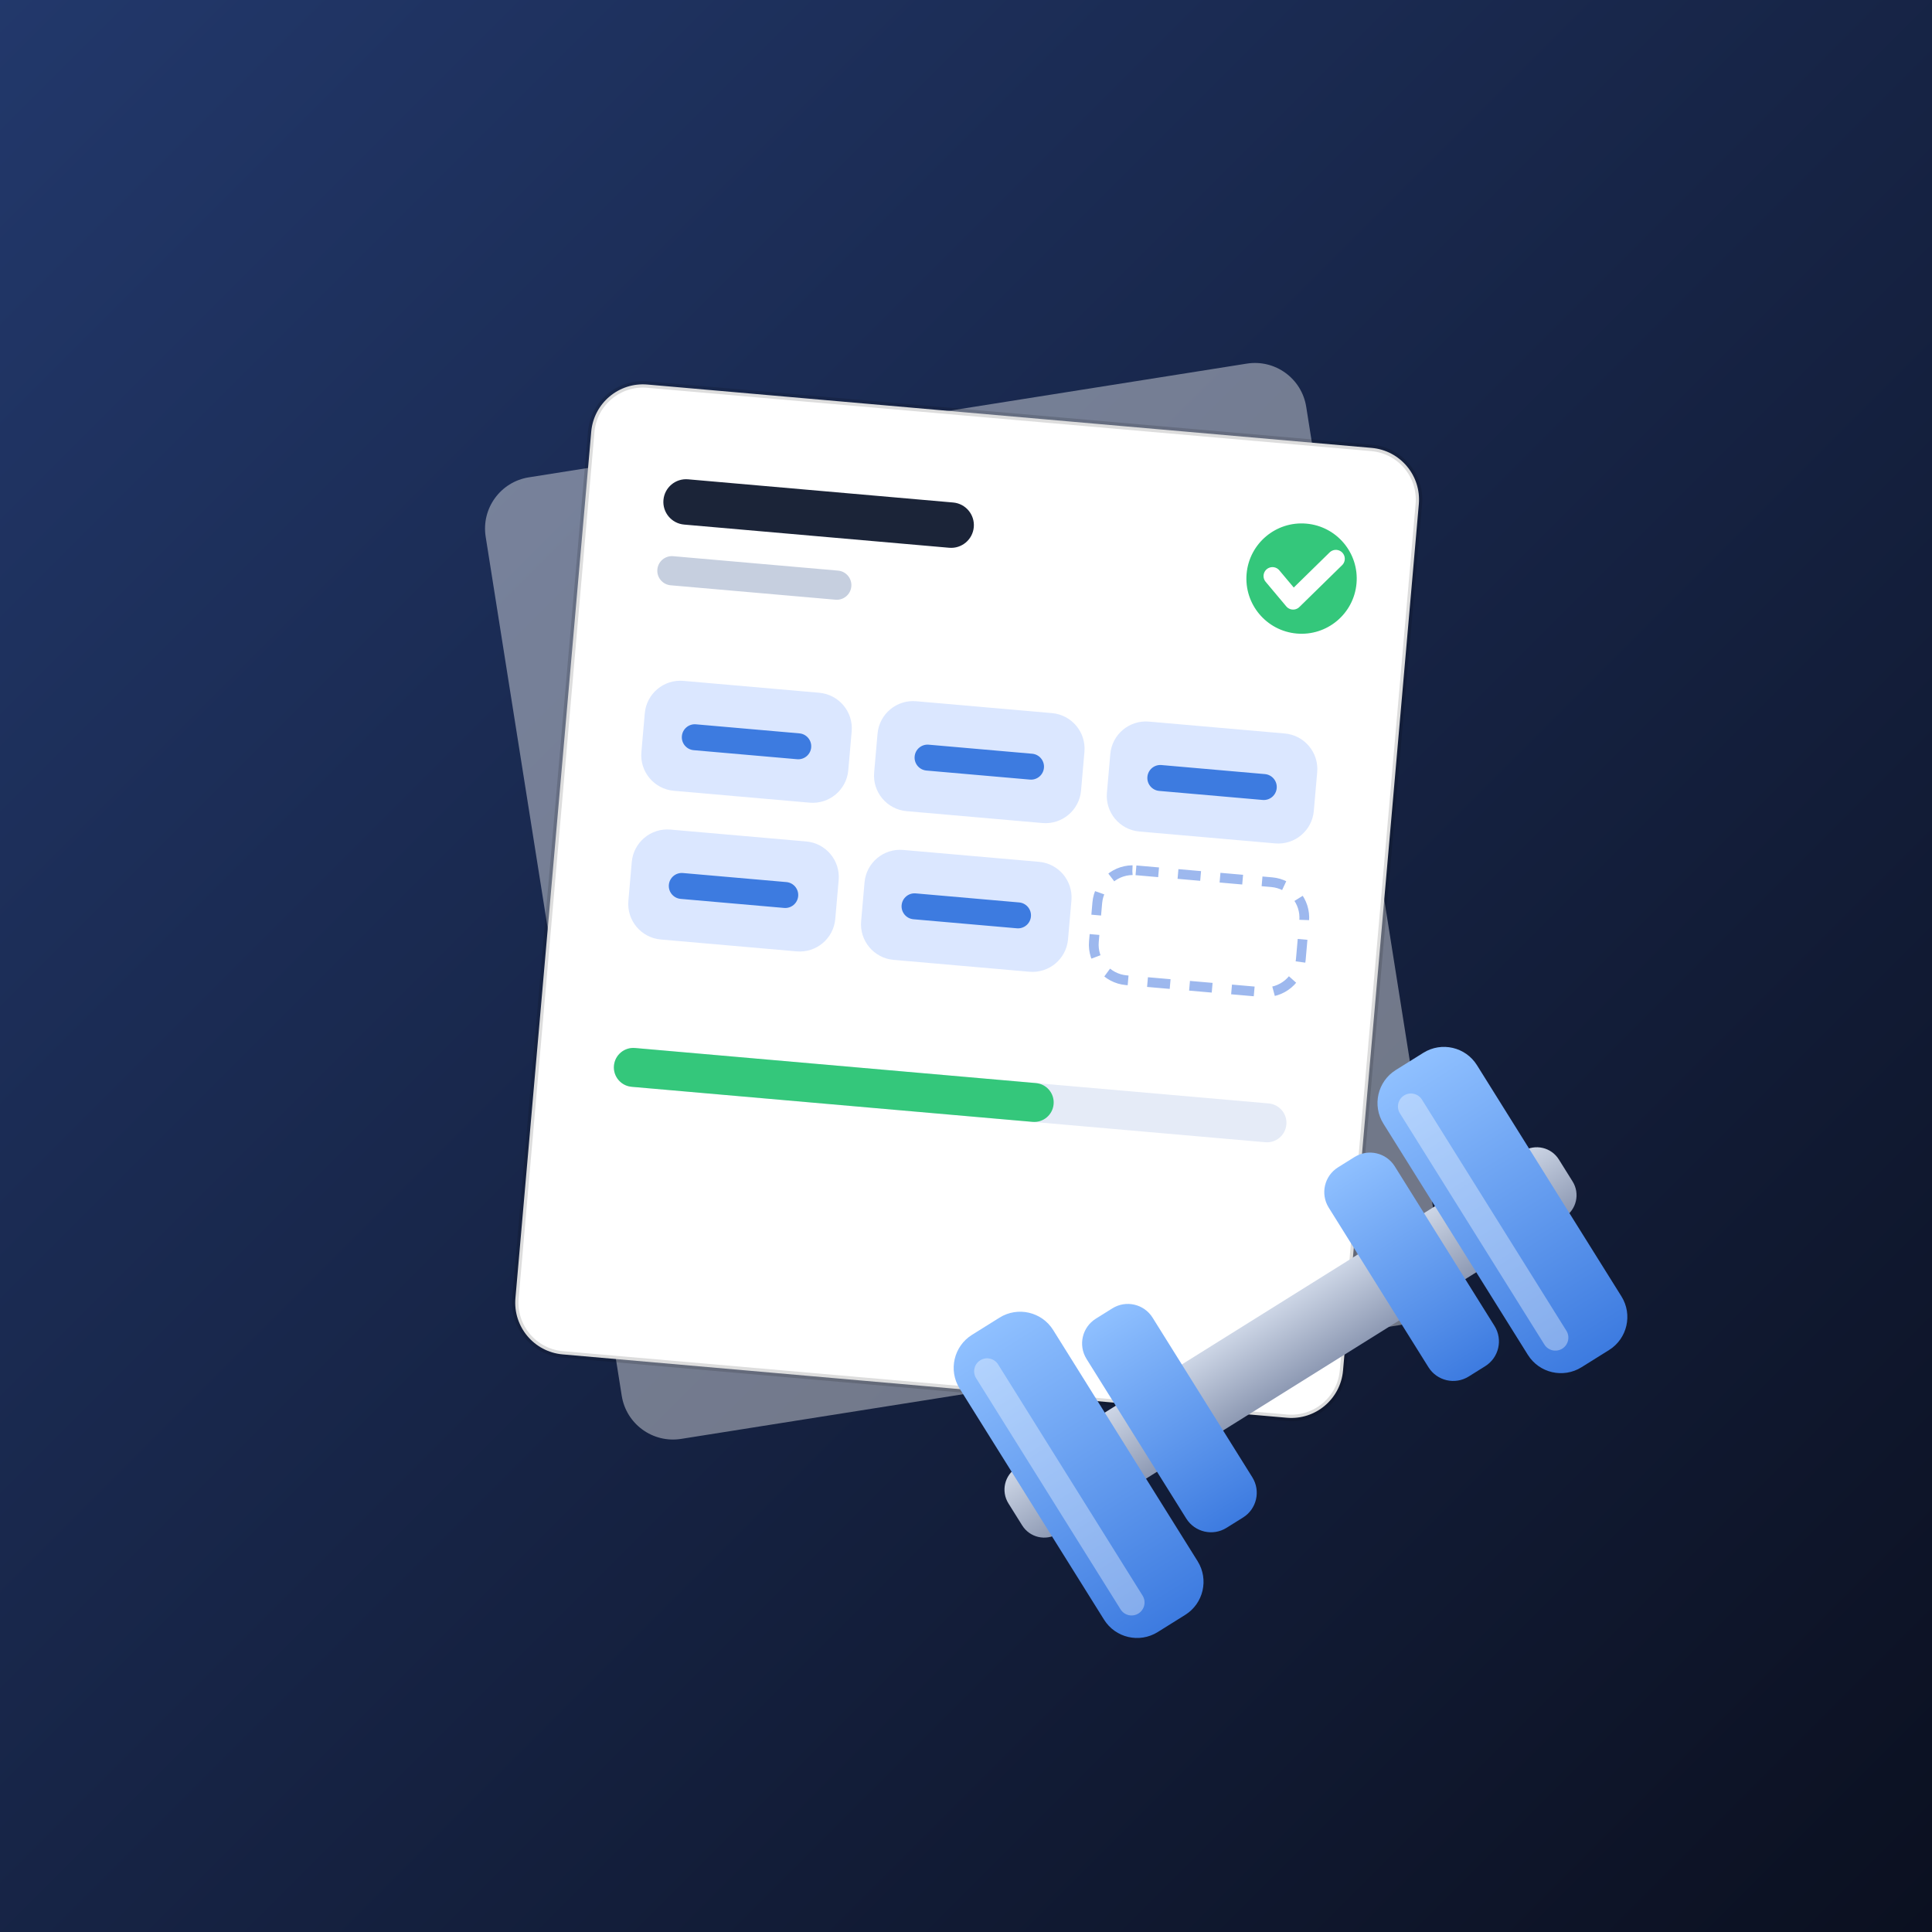
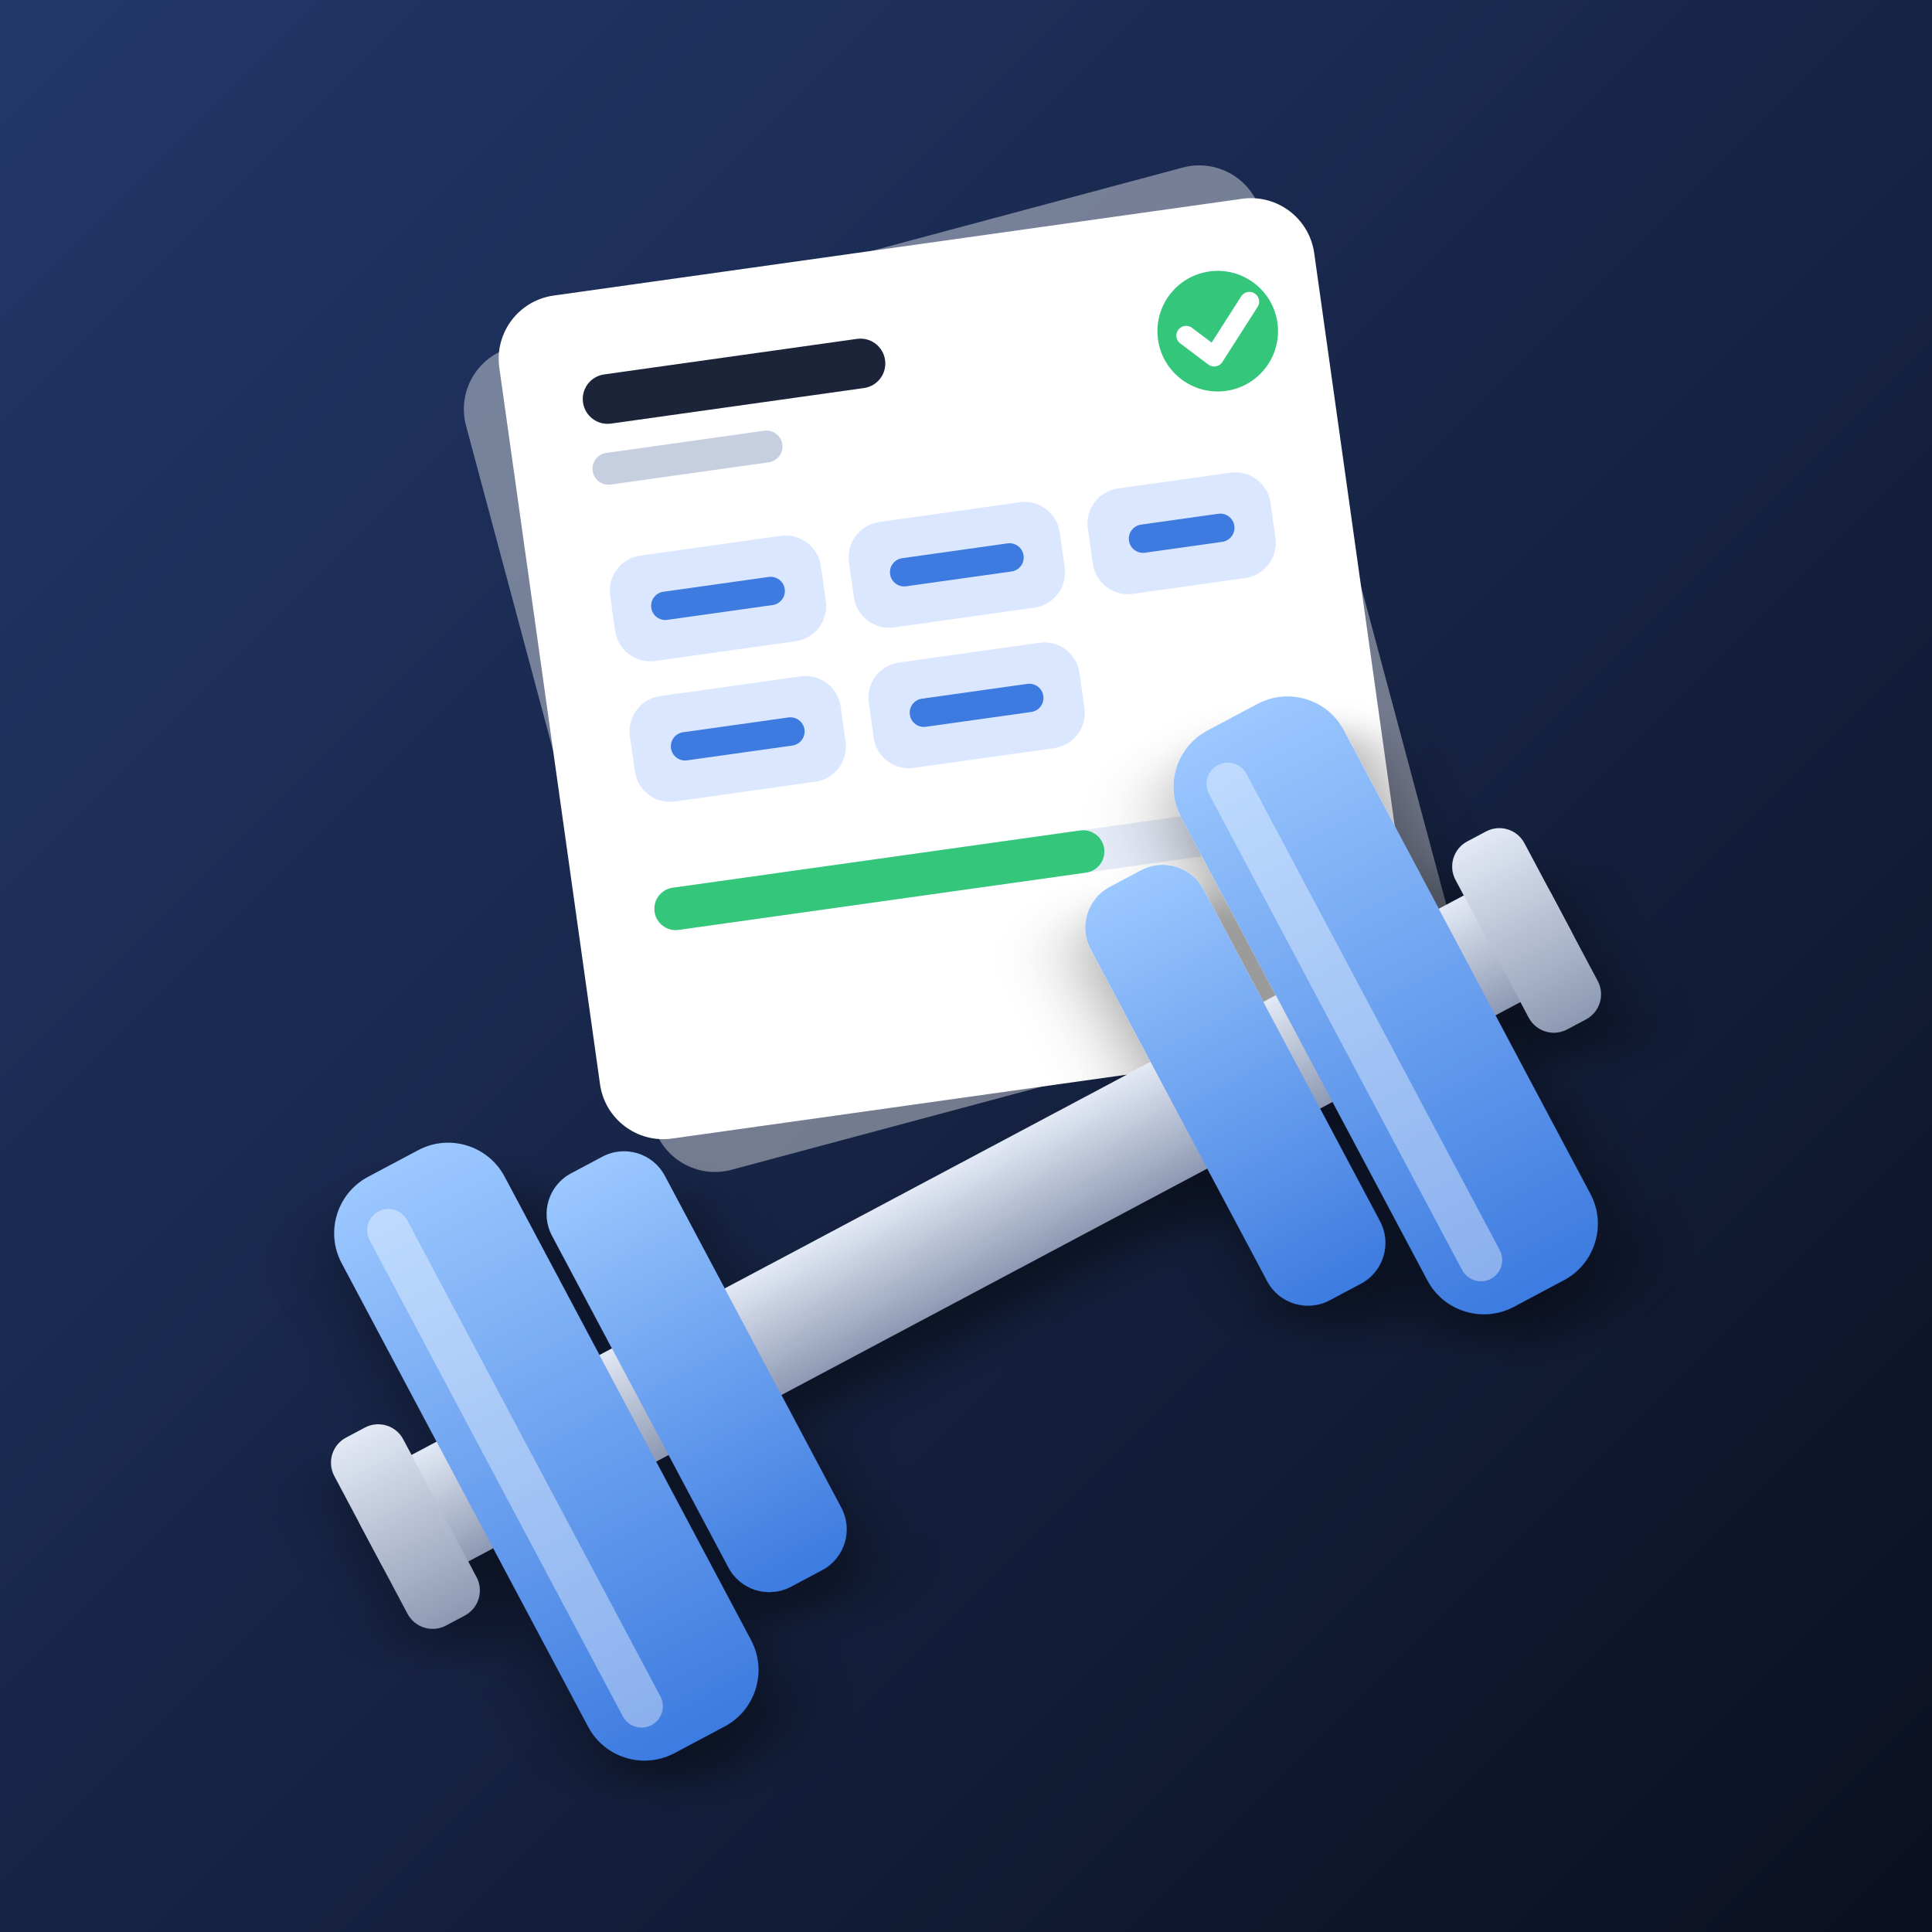
<svg xmlns="http://www.w3.org/2000/svg" viewBox="0 0 512 512">
  <defs>
    <linearGradient id="bg" x1="0" y1="0" x2="1" y2="1">
      <stop offset="0" stop-color="#22386b" />
      <stop offset="1" stop-color="#0b1020" />
    </linearGradient>
-     <linearGradient id="bell" x1="0" y1="0" x2="0" y2="1">
-       <stop offset="0" stop-color="#8fc0ff" />
+     <linearGradient id="plate" x1="0" y1="0" x2="0" y2="1">
+       <stop offset="0" stop-color="#9cc8ff" />
      <stop offset="1" stop-color="#3d7be0" />
    </linearGradient>
    <linearGradient id="bar" x1="0" y1="0" x2="0" y2="1">
-       <stop offset="0" stop-color="#cdd6e6" />
+       <stop offset="0" stop-color="#e3e9f5" />
      <stop offset="1" stop-color="#8d99b3" />
    </linearGradient>
+     <filter id="sh" x="-20%" y="-20%" width="140%" height="150%">
+       <feDropShadow dx="0" dy="10" stdDeviation="10" flood-color="#000" flood-opacity=".45" />
+     </filter>
  </defs>
  <rect width="512" height="512" fill="url(#bg)" />
-   <g transform="translate(256 256) scale(.86) translate(-256 -256)">
-     <g transform="rotate(-9 256 240)" opacity=".4">
-       <rect x="128" y="86" width="256" height="300" rx="16" fill="#fff" />
-     </g>
-     <g transform="rotate(5 256 240)">
-       <rect x="128" y="86" width="256" height="300" rx="16" fill="#fff" stroke="#00000022" stroke-width="2" />
-       <rect x="152" y="114" width="96" height="14" rx="7" fill="#1b2438" />
-       <rect x="152" y="138" width="60" height="9" rx="4.5" fill="#c6cfdf" />
-       <circle cx="350" cy="128" r="17" fill="#34c77b" />
-       <path d="M341 128 l7 7 l12 -14" fill="none" stroke="#fff" stroke-width="5.5" stroke-linecap="round" stroke-linejoin="round" />
+   <g transform="translate(256 256) scale(.94) translate(-256 -256)">
+     <g transform="rotate(-8 256 190)">
+       <rect x="140" y="52" width="232" height="240" rx="18" fill="#fff" opacity=".4" transform="rotate(-7 256 172)" />
+       <rect x="140" y="52" width="232" height="240" rx="18" fill="#fff" />
+       <rect x="162" y="76" width="86" height="14" rx="7" fill="#1b2438" />
+       <rect x="162" y="98" width="54" height="9" rx="4.5" fill="#c6cfdf" />
+       <circle cx="342" cy="88" r="17" fill="#34c77b" />
+       <path d="M333 88 l7 7 l12 -14" fill="none" stroke="#fff" stroke-width="5.5" stroke-linecap="round" stroke-linejoin="round" />
      <g fill="#dbe7ff">
-         <rect x="152" y="176" width="64" height="34" rx="11" />
-         <rect x="224" y="176" width="64" height="34" rx="11" />
-         <rect x="296" y="176" width="64" height="34" rx="11" />
-         <rect x="152" y="222" width="64" height="34" rx="11" />
-         <rect x="224" y="222" width="64" height="34" rx="11" />
+         <rect x="162" y="128" width="60" height="30" rx="10" />
+         <rect x="230" y="128" width="60" height="30" rx="10" />
+         <rect x="298" y="128" width="52" height="30" rx="10" />
+         <rect x="162" y="168" width="60" height="30" rx="10" />
+         <rect x="230" y="168" width="60" height="30" rx="10" />
      </g>
      <g fill="#3d7be0">
-         <rect x="164" y="189" width="40" height="8" rx="4" />
-         <rect x="236" y="189" width="40" height="8" rx="4" />
-         <rect x="308" y="189" width="40" height="8" rx="4" />
-         <rect x="164" y="235" width="40" height="8" rx="4" />
-         <rect x="236" y="235" width="40" height="8" rx="4" />
+         <rect x="173" y="139" width="38" height="8" rx="4" />
+         <rect x="241" y="139" width="38" height="8" rx="4" />
+         <rect x="309" y="139" width="30" height="8" rx="4" />
+         <rect x="173" y="179" width="38" height="8" rx="4" />
+         <rect x="241" y="179" width="38" height="8" rx="4" />
      </g>
-       <rect x="296" y="222" width="64" height="34" rx="11" fill="none" stroke="#9db8ee" stroke-width="3" stroke-dasharray="7 6" />
-       <rect x="152" y="290" width="208" height="12" rx="6" fill="#e5ebf7" />
-       <rect x="152" y="290" width="136" height="12" rx="6" fill="#34c77b" />
+       <rect x="162" y="222" width="188" height="12" rx="6" fill="#e5ebf7" />
+       <rect x="162" y="222" width="128" height="12" rx="6" fill="#34c77b" />
    </g>
-     <g transform="rotate(-32 356 372)">
-       <rect x="256" y="360" width="200" height="24" rx="8" fill="url(#bar)" />
-       <rect x="262" y="318" width="34" height="108" rx="12" fill="url(#bell)" />
-       <rect x="300" y="334" width="24" height="76" rx="9" fill="url(#bell)" />
-       <rect x="416" y="318" width="34" height="108" rx="12" fill="url(#bell)" />
-       <rect x="388" y="334" width="24" height="76" rx="9" fill="url(#bell)" />
-       <g fill="#fff" fill-opacity=".35">
-         <rect x="268" y="326" width="8" height="92" rx="4" />
-         <rect x="422" y="326" width="8" height="92" rx="4" />
+     <g transform="translate(256 330) rotate(-28)" filter="url(#sh)">
+       <rect x="-190" y="-17" width="380" height="34" rx="11" fill="url(#bar)" />
+       <rect x="-190" y="-30" width="22" height="60" rx="8" fill="url(#bar)" />
+       <rect x="168" y="-30" width="22" height="60" rx="8" fill="url(#bar)" />
+       <rect x="-160" y="-92" width="52" height="184" rx="18" fill="url(#plate)" />
+       <rect x="-104" y="-66" width="36" height="132" rx="13" fill="url(#plate)" />
+       <rect x="108" y="-92" width="52" height="184" rx="18" fill="url(#plate)" />
+       <rect x="68" y="-66" width="36" height="132" rx="13" fill="url(#plate)" />
+       <g fill="#fff" fill-opacity=".38">
+         <rect x="-150" y="-82" width="12" height="164" rx="6" />
+         <rect x="118" y="-82" width="12" height="164" rx="6" />
      </g>
    </g>
  </g>
</svg>
